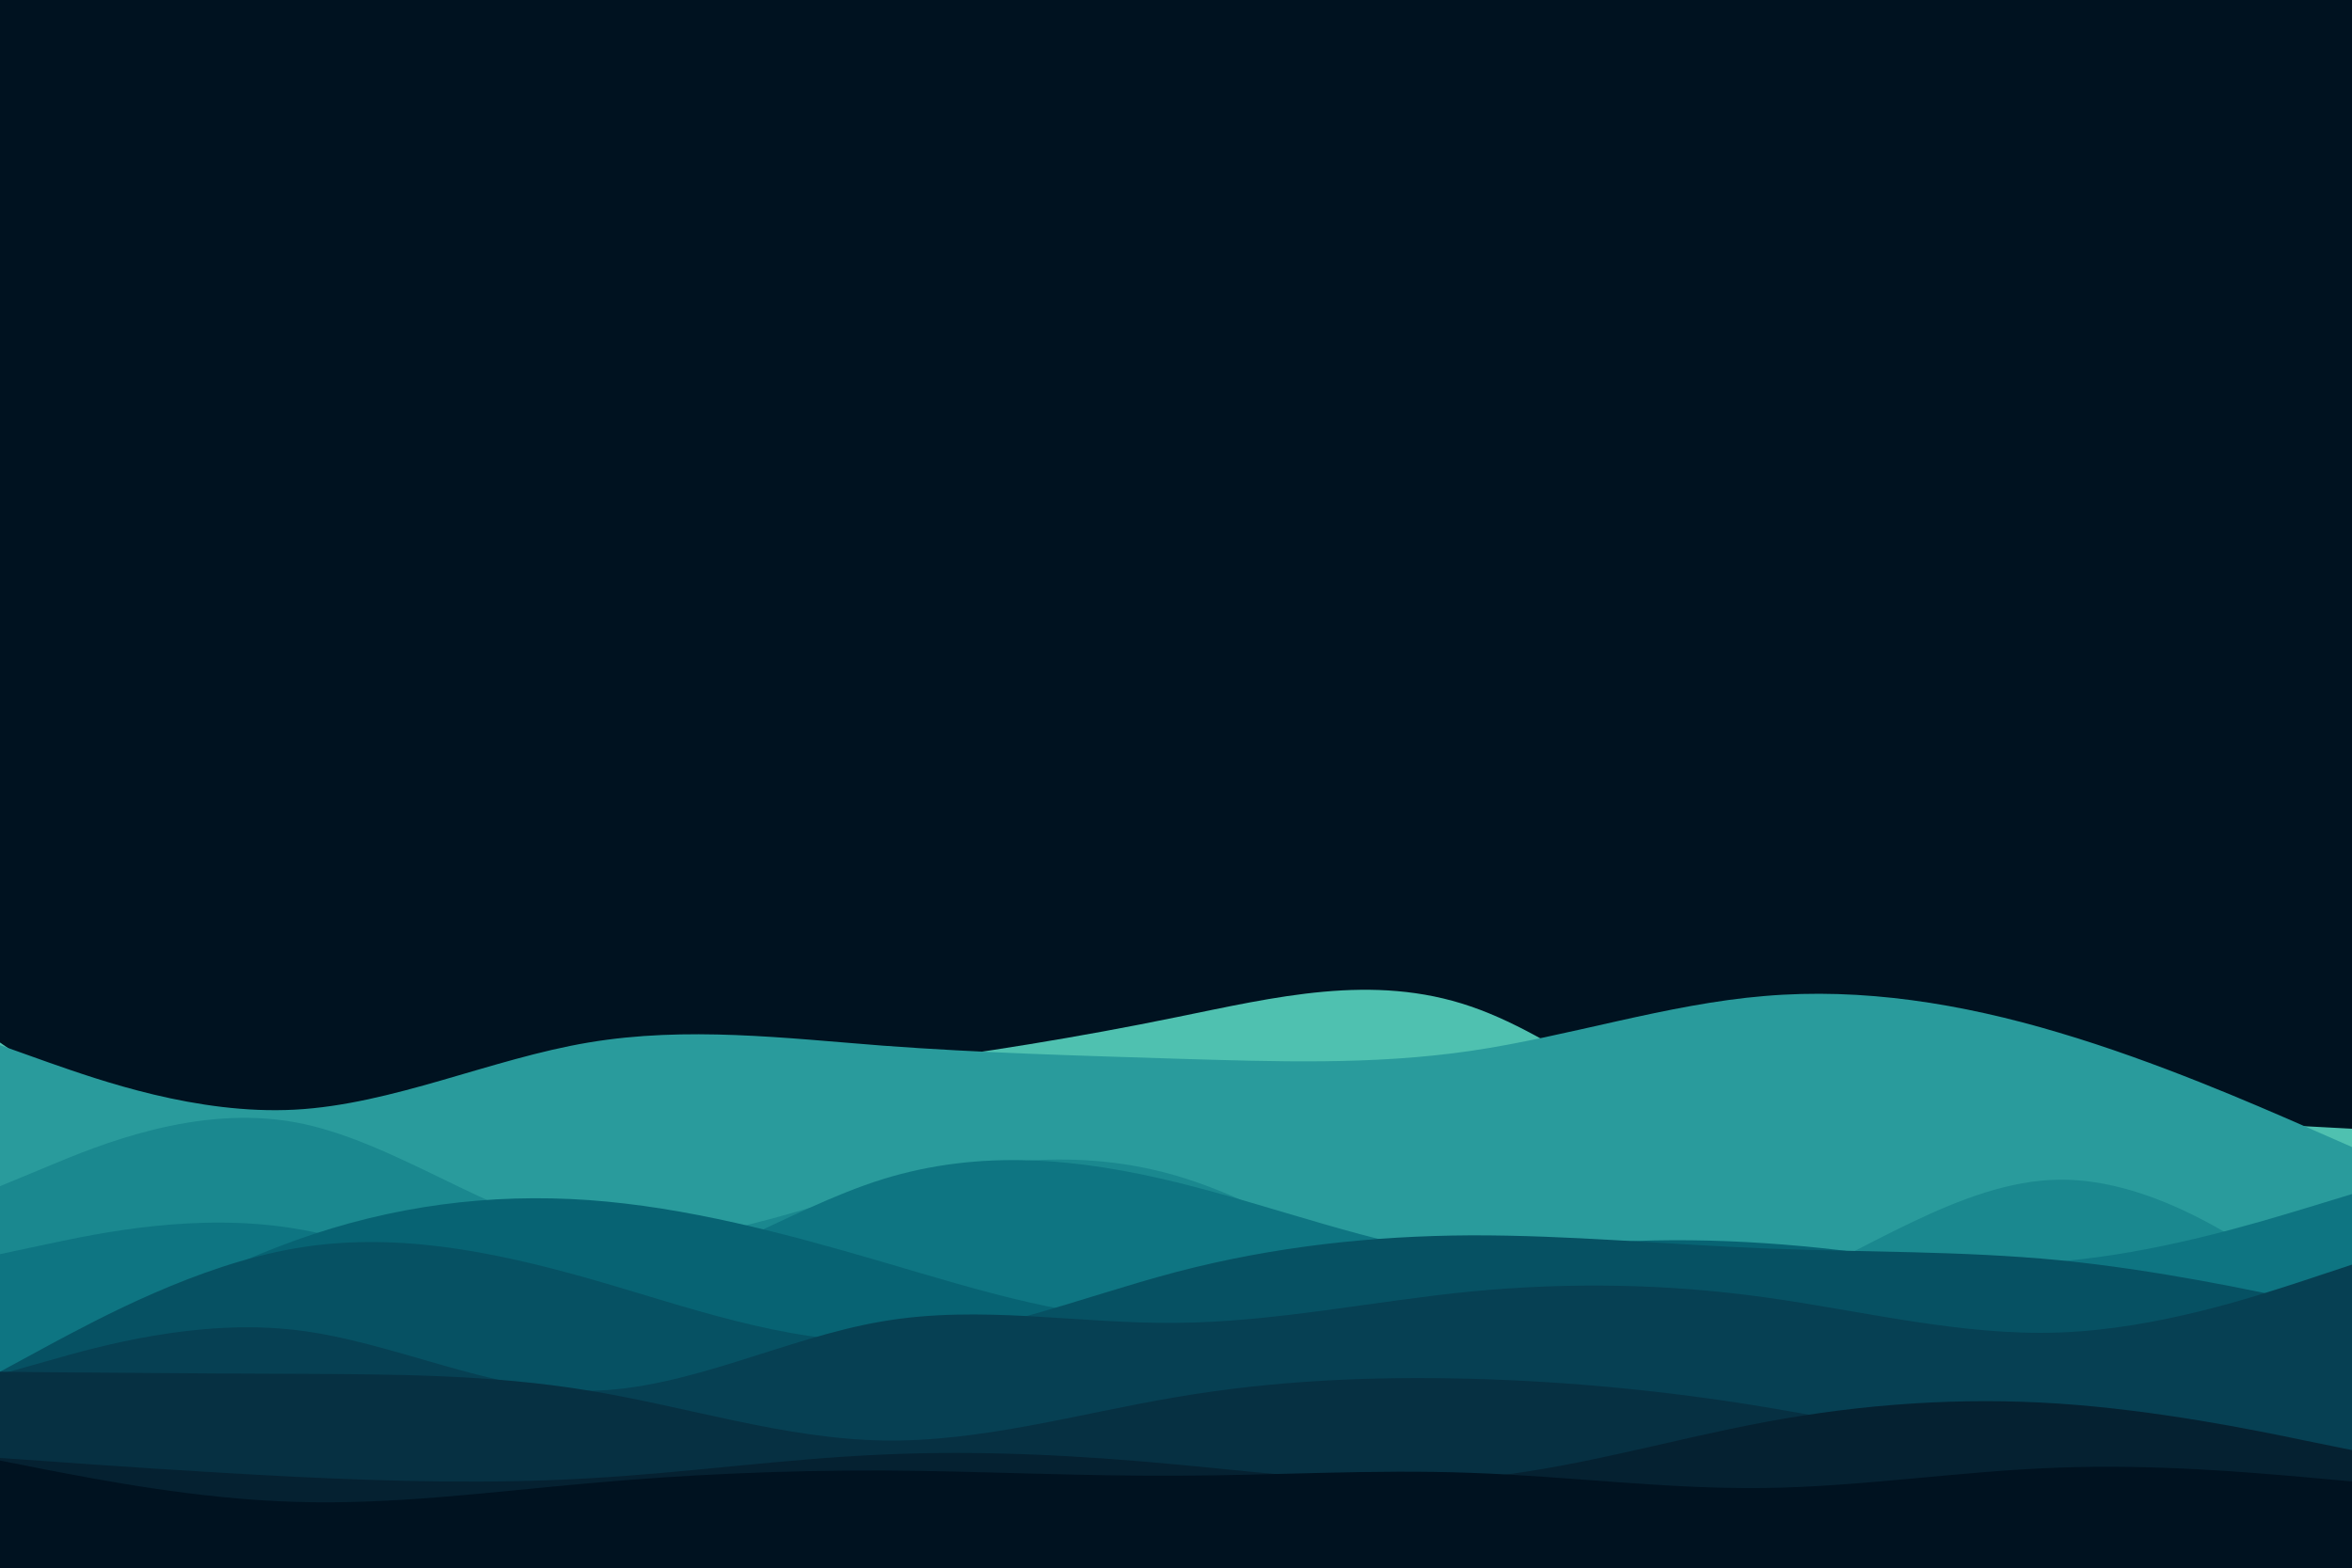
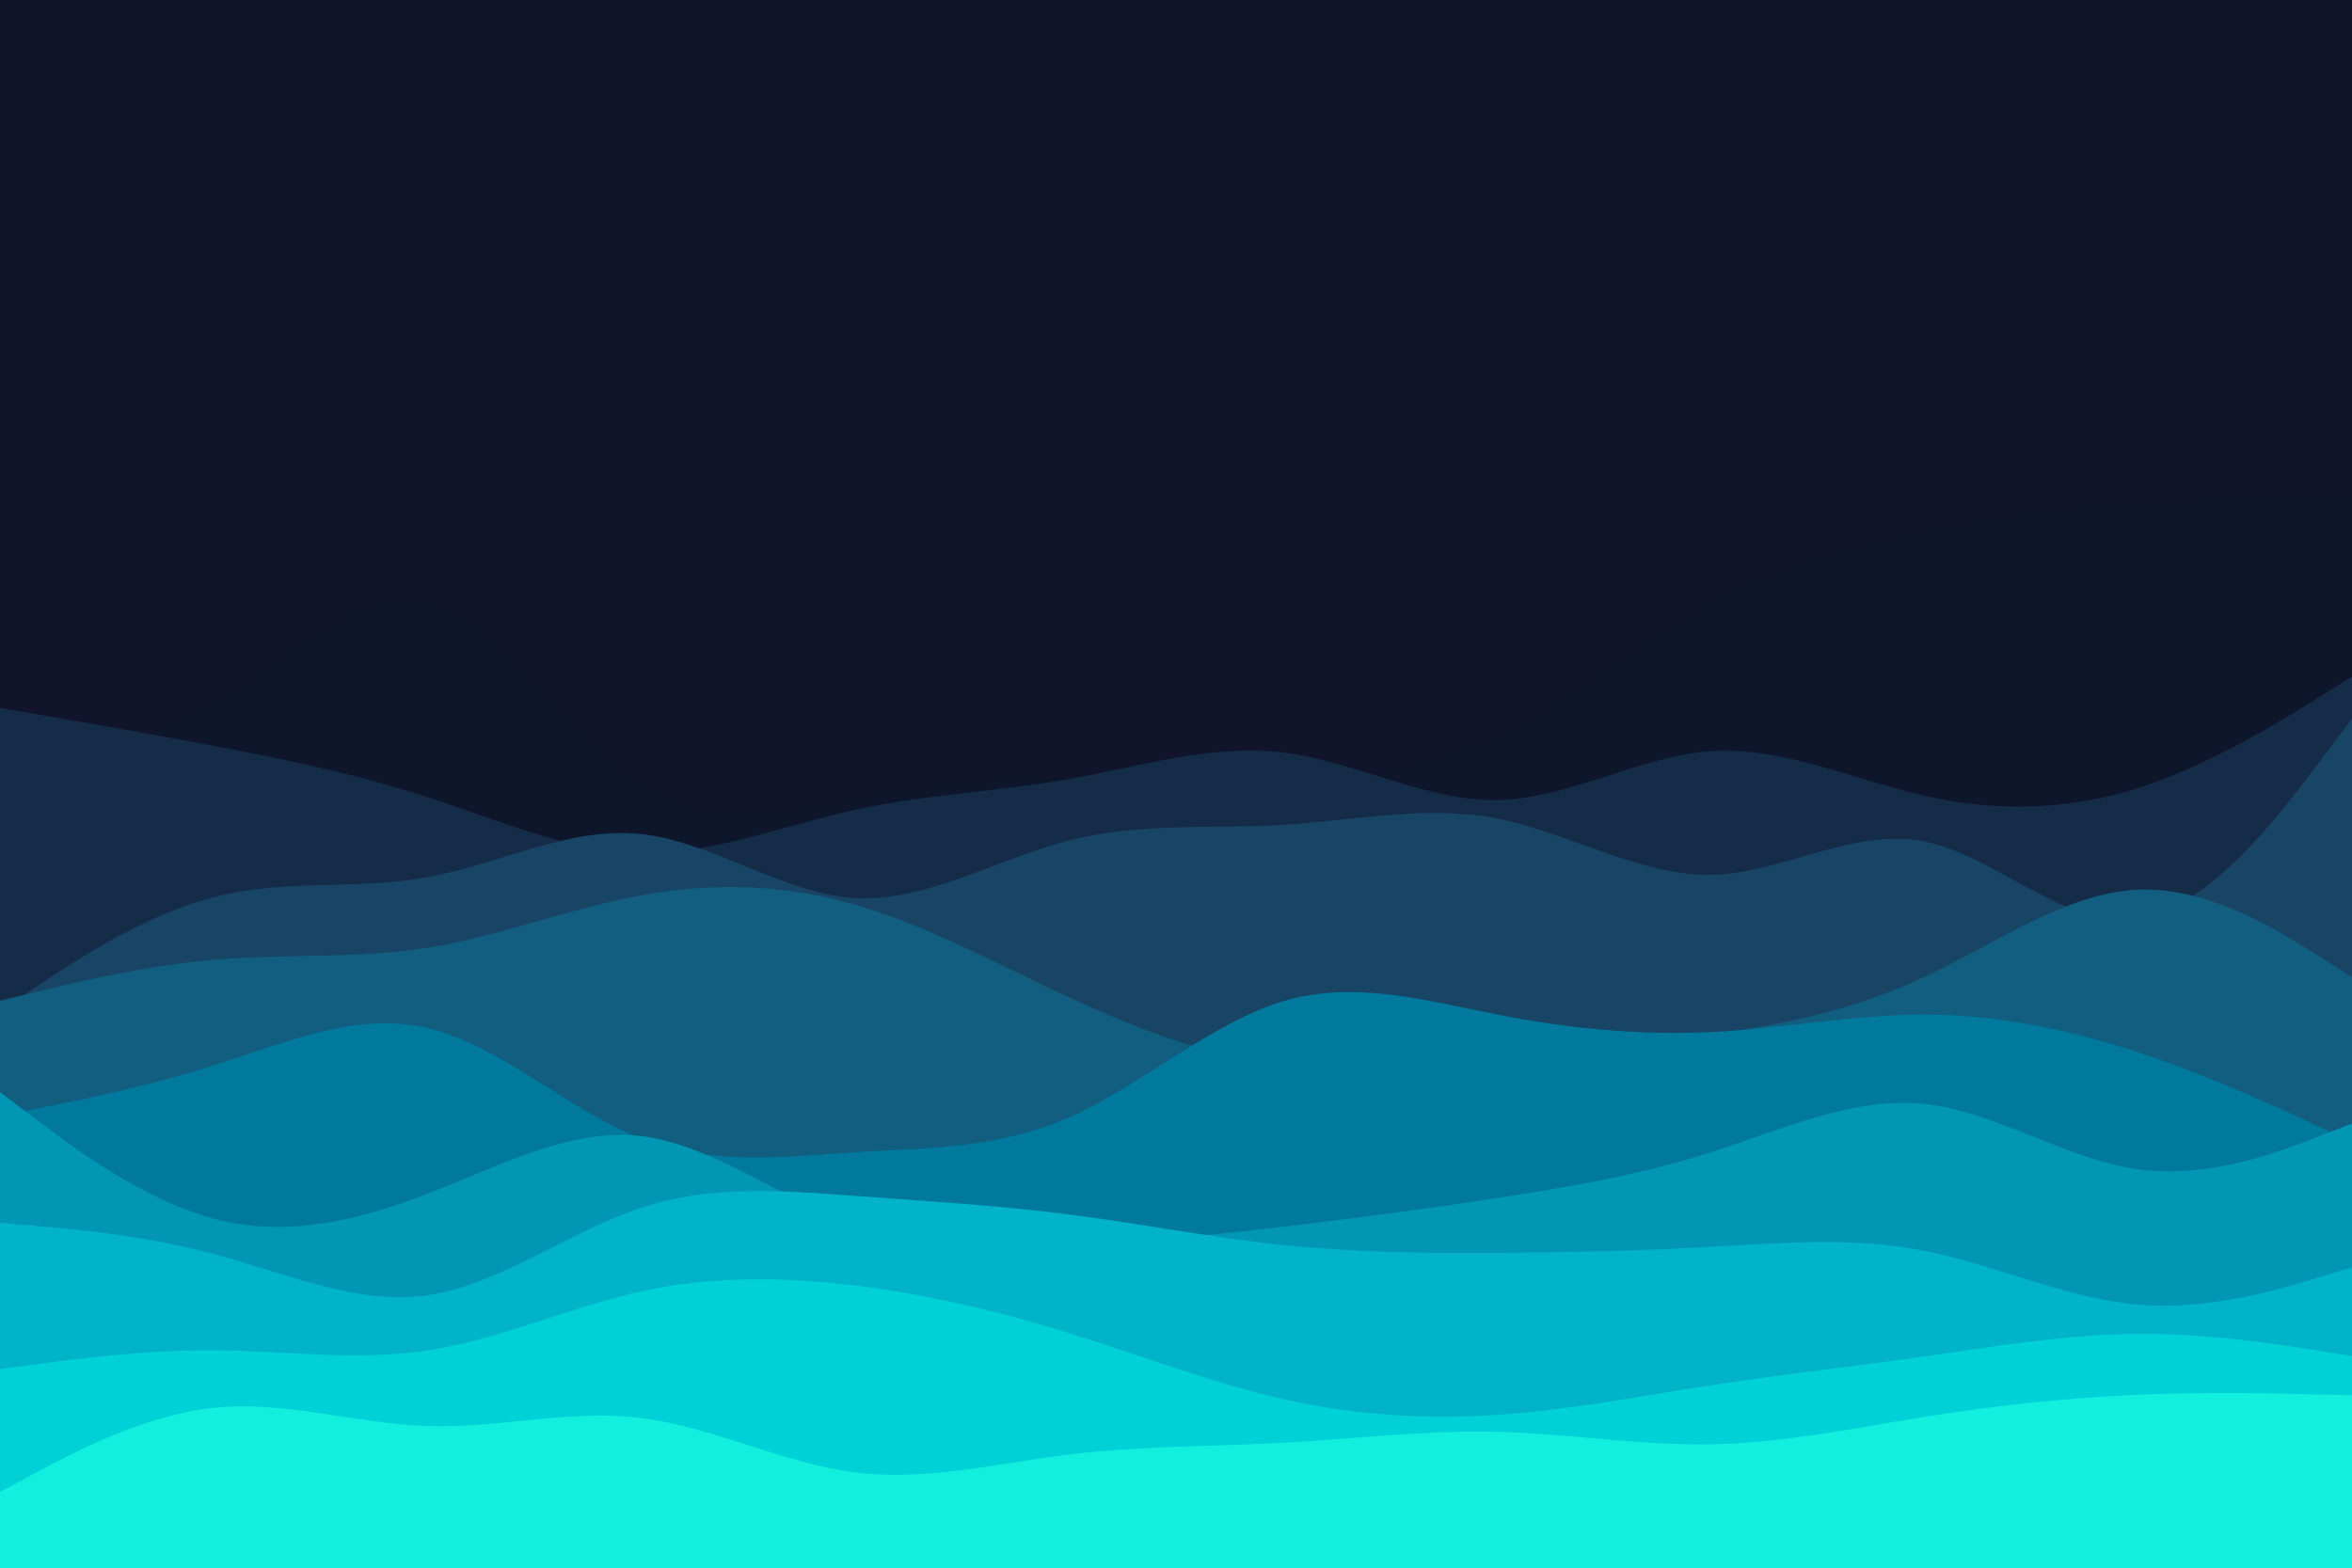
<svg xmlns="http://www.w3.org/2000/svg" id="visual" viewBox="0 0 900 600" width="900" height="600" version="1.1">
-   <rect x="0" y="0" width="900" height="600" fill="#001220" />
-   <path d="M0 399L18.8 412C37.7 425 75.3 451 112.8 454.5C150.3 458 187.7 439 225.2 427.7C262.7 416.3 300.3 412.7 337.8 407.8C375.3 403 412.7 397 450.2 389.3C487.7 381.7 525.3 372.3 562.8 385.2C600.3 398 637.7 433 675.2 443.5C712.7 454 750.3 440 787.8 434C825.3 428 862.7 430 881.3 431L900 432L900 601L881.3 601C862.7 601 825.3 601 787.8 601C750.3 601 712.7 601 675.2 601C637.7 601 600.3 601 562.8 601C525.3 601 487.7 601 450.2 601C412.7 601 375.3 601 337.8 601C300.3 601 262.7 601 225.2 601C187.7 601 150.3 601 112.8 601C75.3 601 37.7 601 18.8 601L0 601Z" fill="#4fc1b0" />
-   <path d="M0 432L18.8 437.2C37.7 442.3 75.3 452.7 112.8 448.3C150.3 444 187.7 425 225.2 418.5C262.7 412 300.3 418 337.8 419.5C375.3 421 412.7 418 450.2 423.8C487.7 429.7 525.3 444.3 562.8 454C600.3 463.7 637.7 468.3 675.2 457.5C712.7 446.7 750.3 420.3 787.8 417.7C825.3 415 862.7 436 881.3 446.5L900 457L900 601L881.3 601C862.7 601 825.3 601 787.8 601C750.3 601 712.7 601 675.2 601C637.7 601 600.3 601 562.8 601C525.3 601 487.7 601 450.2 601C412.7 601 375.3 601 337.8 601C300.3 601 262.7 601 225.2 601C187.7 601 150.3 601 112.8 601C75.3 601 37.7 601 18.8 601L0 601Z" fill="#3baea6" />
-   <path d="M0 400L18.8 406.7C37.7 413.3 75.3 426.7 112.8 424.7C150.3 422.7 187.7 405.3 225.2 399C262.7 392.7 300.3 397.3 337.8 400.2C375.3 403 412.7 404 450.2 405.2C487.7 406.3 525.3 407.7 562.8 402.2C600.3 396.7 637.7 384.3 675.2 381.2C712.7 378 750.3 384 787.8 395.2C825.3 406.3 862.7 422.7 881.3 430.8L900 439L900 601L881.3 601C862.7 601 825.3 601 787.8 601C750.3 601 712.7 601 675.2 601C637.7 601 600.3 601 562.8 601C525.3 601 487.7 601 450.2 601C412.7 601 375.3 601 337.8 601C300.3 601 262.7 601 225.2 601C187.7 601 150.3 601 112.8 601C75.3 601 37.7 601 18.8 601L0 601Z" fill="#299b9c" />
-   <path d="M0 454L18.8 446.2C37.7 438.3 75.3 422.7 112.8 429.5C150.3 436.3 187.7 465.7 225.2 472.7C262.7 479.7 300.3 464.3 337.8 454.2C375.3 444 412.7 439 450.2 450C487.7 461 525.3 488 562.8 500.3C600.3 512.7 637.7 510.3 675.2 495.2C712.7 480 750.3 452 787.8 451.5C825.3 451 862.7 478 881.3 491.5L900 505L900 601L881.3 601C862.7 601 825.3 601 787.8 601C750.3 601 712.7 601 675.2 601C637.7 601 600.3 601 562.8 601C525.3 601 487.7 601 450.2 601C412.7 601 375.3 601 337.8 601C300.3 601 262.7 601 225.2 601C187.7 601 150.3 601 112.8 601C75.3 601 37.7 601 18.8 601L0 601Z" fill="#1a888f" />
-   <path d="M0 480L18.8 476C37.7 472 75.3 464 112.8 470.2C150.3 476.3 187.7 496.7 225.2 493.3C262.7 490 300.3 463 337.8 451.3C375.3 439.7 412.7 443.3 450.2 452.5C487.7 461.7 525.3 476.3 562.8 481.2C600.3 486 637.7 481 675.2 481C712.7 481 750.3 486 787.8 482.8C825.3 479.7 862.7 468.3 881.3 462.7L900 457L900 601L881.3 601C862.7 601 825.3 601 787.8 601C750.3 601 712.7 601 675.2 601C637.7 601 600.3 601 562.8 601C525.3 601 487.7 601 450.2 601C412.7 601 375.3 601 337.8 601C300.3 601 262.7 601 225.2 601C187.7 601 150.3 601 112.8 601C75.3 601 37.7 601 18.8 601L0 601Z" fill="#0e7582" />
-   <path d="M0 533L18.8 521.8C37.7 510.7 75.3 488.3 112.8 474.8C150.3 461.3 187.7 456.7 225.2 459.3C262.7 462 300.3 472 337.8 483C375.3 494 412.7 506 450.2 505C487.7 504 525.3 490 562.8 482.3C600.3 474.7 637.7 473.3 675.2 475.8C712.7 478.3 750.3 484.7 787.8 493.7C825.3 502.7 862.7 514.3 881.3 520.2L900 526L900 601L881.3 601C862.7 601 825.3 601 787.8 601C750.3 601 712.7 601 675.2 601C637.7 601 600.3 601 562.8 601C525.3 601 487.7 601 450.2 601C412.7 601 375.3 601 337.8 601C300.3 601 262.7 601 225.2 601C187.7 601 150.3 601 112.8 601C75.3 601 37.7 601 18.8 601L0 601Z" fill="#076373" />
-   <path d="M0 525L18.8 514.8C37.7 504.7 75.3 484.3 112.8 477.8C150.3 471.3 187.7 478.7 225.2 489.3C262.7 500 300.3 514 337.8 513.2C375.3 512.3 412.7 496.7 450.2 486.8C487.7 477 525.3 473 562.8 472.8C600.3 472.7 637.7 476.3 675.2 477.8C712.7 479.3 750.3 478.7 787.8 482.3C825.3 486 862.7 494 881.3 498L900 502L900 601L881.3 601C862.7 601 825.3 601 787.8 601C750.3 601 712.7 601 675.2 601C637.7 601 600.3 601 562.8 601C525.3 601 487.7 601 450.2 601C412.7 601 375.3 601 337.8 601C300.3 601 262.7 601 225.2 601C187.7 601 150.3 601 112.8 601C75.3 601 37.7 601 18.8 601L0 601Z" fill="#065163" />
-   <path d="M0 526L18.8 520.7C37.7 515.3 75.3 504.7 112.8 509C150.3 513.3 187.7 532.7 225.2 532.3C262.7 532 300.3 512 337.8 505.7C375.3 499.3 412.7 506.7 450.2 506.3C487.7 506 525.3 498 562.8 494.3C600.3 490.7 637.7 491.3 675.2 496.5C712.7 501.7 750.3 511.3 787.8 510C825.3 508.7 862.7 496.3 881.3 490.2L900 484L900 601L881.3 601C862.7 601 825.3 601 787.8 601C750.3 601 712.7 601 675.2 601C637.7 601 600.3 601 562.8 601C525.3 601 487.7 601 450.2 601C412.7 601 375.3 601 337.8 601C300.3 601 262.7 601 225.2 601C187.7 601 150.3 601 112.8 601C75.3 601 37.7 601 18.8 601L0 601Z" fill="#064053" />
-   <path d="M0 525L18.8 525.2C37.7 525.3 75.3 525.7 112.8 525.8C150.3 526 187.7 526 225.2 532.2C262.7 538.3 300.3 550.7 337.8 551.3C375.3 552 412.7 541 450.2 534.7C487.7 528.3 525.3 526.7 562.8 527.7C600.3 528.7 637.7 532.3 675.2 538.5C712.7 544.7 750.3 553.3 787.8 556.8C825.3 560.3 862.7 558.7 881.3 557.8L900 557L900 601L881.3 601C862.7 601 825.3 601 787.8 601C750.3 601 712.7 601 675.2 601C637.7 601 600.3 601 562.8 601C525.3 601 487.7 601 450.2 601C412.7 601 375.3 601 337.8 601C300.3 601 262.7 601 225.2 601C187.7 601 150.3 601 112.8 601C75.3 601 37.7 601 18.8 601L0 601Z" fill="#063042" />
-   <path d="M0 558L18.8 559.3C37.7 560.7 75.3 563.3 112.8 565.2C150.3 567 187.7 568 225.2 565.8C262.7 563.7 300.3 558.3 337.8 556.7C375.3 555 412.7 557 450.2 560.5C487.7 564 525.3 569 562.8 565.8C600.3 562.7 637.7 551.3 675.2 544.3C712.7 537.3 750.3 534.7 787.8 537.2C825.3 539.7 862.7 547.3 881.3 551.2L900 555L900 601L881.3 601C862.7 601 825.3 601 787.8 601C750.3 601 712.7 601 675.2 601C637.7 601 600.3 601 562.8 601C525.3 601 487.7 601 450.2 601C412.7 601 375.3 601 337.8 601C300.3 601 262.7 601 225.2 601C187.7 601 150.3 601 112.8 601C75.3 601 37.7 601 18.8 601L0 601Z" fill="#052131" />
-   <path d="M0 559L18.8 562.7C37.7 566.3 75.3 573.7 112.8 574.8C150.3 576 187.7 571 225.2 567.7C262.7 564.3 300.3 562.7 337.8 562.8C375.3 563 412.7 565 450.2 564.8C487.7 564.7 525.3 562.3 562.8 563.7C600.3 565 637.7 570 675.2 569.5C712.7 569 750.3 563 787.8 561.7C825.3 560.3 862.7 563.7 881.3 565.3L900 567L900 601L881.3 601C862.7 601 825.3 601 787.8 601C750.3 601 712.7 601 675.2 601C637.7 601 600.3 601 562.8 601C525.3 601 487.7 601 450.2 601C412.7 601 375.3 601 337.8 601C300.3 601 262.7 601 225.2 601C187.7 601 150.3 601 112.8 601C75.3 601 37.7 601 18.8 601L0 601Z" fill="#001220" />
+   <rect x="0" y="0" width="900" height="600" fill="#10152b" />
+   <path d="M0 289L13.7 288.2C27.3 287.3 54.7 285.7 82 269.8C109.3 254 136.7 224 163.8 231C191 238 218 282 245.2 300.3C272.3 318.7 299.7 311.3 327 306C354.3 300.7 381.7 297.3 409 297.3C436.3 297.3 463.7 300.7 491 300.2C518.3 299.7 545.7 295.3 573 282C600.3 268.7 627.7 246.3 654.8 231.5C682 216.7 709 209.3 736.2 203.8C763.3 198.3 790.7 194.7 818 192.8C845.3 191 872.7 191 886.3 191L900 191L900 601L886.3 601C872.7 601 845.3 601 818 601C790.7 601 763.3 601 736.2 601C709 601 682 601 654.8 601C627.7 601 600.3 601 573 601C545.7 601 518.3 601 491 601C463.7 601 436.3 601 409 601C381.7 601 354.3 601 327 601C299.7 601 272.3 601 245.2 601C218 601 191 601 163.8 601C136.7 601 109.3 601 82 601C54.7 601 27.3 601 13.7 601L0 601Z" fill="#0e162c" />
+   <path d="M0 271L13.7 273.3C27.3 275.7 54.7 280.3 82 285.5C109.3 290.7 136.7 296.3 163.8 305.2C191 314 218 326 245.2 326.5C272.3 327 299.7 316 327 310C354.3 304 381.7 303 409 298.2C436.3 293.3 463.7 284.7 491 288C518.3 291.3 545.7 306.7 573 306.2C600.3 305.7 627.7 289.3 654.8 287.5C682 285.7 709 298.3 736.2 304.5C763.3 310.7 790.7 310.3 818 301.7C845.3 293 872.7 276 886.3 267.5L900 259L900 601L886.3 601C872.7 601 845.3 601 818 601C790.7 601 763.3 601 736.2 601C709 601 682 601 654.8 601C627.7 601 600.3 601 573 601C545.7 601 518.3 601 491 601C463.7 601 436.3 601 409 601C381.7 601 354.3 601 327 601C299.7 601 272.3 601 245.2 601C218 601 191 601 163.8 601C136.7 601 109.3 601 82 601C54.7 601 27.3 601 13.7 601L0 601Z" fill="#152c48" />
+   <path d="M0 387L13.7 377.8C27.3 368.7 54.7 350.3 82 343.3C109.3 336.3 136.7 340.7 163.8 335.7C191 330.7 218 316.3 245.2 319.2C272.3 322 299.7 342 327 343.7C354.3 345.3 381.7 328.7 409 321.7C436.3 314.7 463.7 317.3 491 315.7C518.3 314 545.7 308 573 313.3C600.3 318.7 627.7 335.3 654.8 334.8C682 334.3 709 316.7 736.2 322C763.3 327.3 790.7 355.7 818 351.7C845.3 347.7 872.7 311.3 886.3 293.2L900 275L900 601L886.3 601C872.7 601 845.3 601 818 601C790.7 601 763.3 601 736.2 601C709 601 682 601 654.8 601C627.7 601 600.3 601 573 601C545.7 601 518.3 601 491 601C463.7 601 436.3 601 409 601C381.7 601 354.3 601 327 601C299.7 601 272.3 601 245.2 601C218 601 191 601 163.8 601C136.7 601 109.3 601 82 601C54.7 601 27.3 601 13.7 601L0 601Z" fill="#184465" />
+   <path d="M0 383L13.7 379.7C27.3 376.3 54.7 369.7 82 367.3C109.3 365 136.7 367 163.8 362.7C191 358.3 218 347.7 245.2 342.7C272.3 337.7 299.7 338.3 327 346.2C354.3 354 381.7 369 409 381.7C436.3 394.3 463.7 404.7 491 407.7C518.3 410.7 545.7 406.3 573 403.5C600.3 400.7 627.7 399.3 654.8 395.8C682 392.3 709 386.7 736.2 374C763.3 361.3 790.7 341.7 818 340.5C845.3 339.3 872.7 356.7 886.3 365.3L900 374L900 601L886.3 601C872.7 601 845.3 601 818 601C790.7 601 763.3 601 736.2 601C709 601 682 601 654.8 601C627.7 601 600.3 601 573 601C545.7 601 518.3 601 491 601C463.7 601 436.3 601 409 601C381.7 601 354.3 601 327 601C299.7 601 272.3 601 245.2 601C218 601 191 601 163.8 601C136.7 601 109.3 601 82 601C54.7 601 27.3 601 13.7 601L0 601Z" fill="#125e81" />
+   <path d="M0 427L13.7 424.3C27.3 421.7 54.7 416.3 82 407.7C109.3 399 136.7 387 163.8 393.5C191 400 218 425 245.2 435.7C272.3 446.3 299.7 442.7 327 441C354.3 439.3 381.7 439.7 409 427.7C436.3 415.7 463.7 391.3 491 383.2C518.3 375 545.7 383 573 388.3C600.3 393.7 627.7 396.3 654.8 395C682 393.7 709 388.3 736.2 388.3C763.3 388.3 790.7 393.7 818 402.7C845.3 411.7 872.7 424.3 886.3 430.7L900 437L900 601L886.3 601C872.7 601 845.3 601 818 601C790.7 601 763.3 601 736.2 601C709 601 682 601 654.8 601C627.7 601 600.3 601 573 601C545.7 601 518.3 601 491 601C463.7 601 436.3 601 409 601C381.7 601 354.3 601 327 601C299.7 601 272.3 601 245.2 601C218 601 191 601 163.8 601C136.7 601 109.3 601 82 601C54.7 601 27.3 601 13.7 601L0 601Z" fill="#00799c" />
+   <path d="M0 418L13.7 428.3C27.3 438.7 54.7 459.3 82 466.5C109.3 473.7 136.7 467.3 163.8 456.8C191 446.3 218 431.7 245.2 434.8C272.3 438 299.7 459 327 469.2C354.3 479.3 381.7 478.7 409 477C436.3 475.3 463.7 472.7 491 469.5C518.3 466.3 545.7 462.7 573 458.5C600.3 454.3 627.7 449.7 654.8 441C682 432.3 709 419.7 736.2 422.5C763.3 425.3 790.7 443.7 818 447.5C845.3 451.3 872.7 440.7 886.3 435.3L900 430L900 601L886.3 601C872.7 601 845.3 601 818 601C790.7 601 763.3 601 736.2 601C709 601 682 601 654.8 601C627.7 601 600.3 601 573 601C545.7 601 518.3 601 491 601C463.7 601 436.3 601 409 601C381.7 601 354.3 601 327 601C299.7 601 272.3 601 245.2 601C218 601 191 601 163.8 601C136.7 601 109.3 601 82 601C54.7 601 27.3 601 13.7 601L0 601Z" fill="#0096b4" />
+   <path d="M0 468L13.7 469.2C27.3 470.3 54.7 472.7 82 480C109.3 487.3 136.7 499.7 163.8 495.7C191 491.7 218 471.3 245.2 462.3C272.3 453.3 299.7 455.7 327 457.7C354.3 459.7 381.7 461.3 409 464.8C436.3 468.3 463.7 473.7 491 476.5C518.3 479.3 545.7 479.7 573 479.5C600.3 479.3 627.7 478.7 654.8 477.2C682 475.7 709 473.3 736.2 478.7C763.3 484 790.7 497 818 499.3C845.3 501.7 872.7 493.3 886.3 489.2L900 485L900 601L886.3 601C872.7 601 845.3 601 818 601C790.7 601 763.3 601 736.2 601C709 601 682 601 654.8 601C627.7 601 600.3 601 573 601C545.7 601 518.3 601 491 601C463.7 601 436.3 601 409 601C381.7 601 354.3 601 327 601C299.7 601 272.3 601 245.2 601C218 601 191 601 163.8 601C136.7 601 109.3 601 82 601C54.7 601 27.3 601 13.7 601L0 601Z" fill="#00b3c8" />
+   <path d="M0 524L13.7 522.2C27.3 520.3 54.7 516.7 82 516.8C109.3 517 136.7 521 163.8 516.8C191 512.7 218 500.3 245.2 494.3C272.3 488.3 299.7 488.7 327 492C354.3 495.3 381.7 501.7 409 510.2C436.3 518.7 463.7 529.3 491 535.5C518.3 541.7 545.7 543.3 573 541.5C600.3 539.7 627.7 534.3 654.8 530.2C682 526 709 523 736.2 519.2C763.3 515.3 790.7 510.7 818 510.5C845.3 510.3 872.7 514.7 886.3 516.8L900 519L900 601L886.3 601C872.7 601 845.3 601 818 601C790.7 601 763.3 601 736.2 601C709 601 682 601 654.8 601C627.7 601 600.3 601 573 601C545.7 601 518.3 601 491 601C463.7 601 436.3 601 409 601C381.7 601 354.3 601 327 601C299.7 601 272.3 601 245.2 601C218 601 191 601 163.8 601C136.7 601 109.3 601 82 601C54.7 601 27.3 601 13.7 601L0 601Z" fill="#00d1d6" />
+   <path d="M0 571L13.7 563.7C27.3 556.3 54.7 541.7 82 538.8C109.3 536 136.7 545 163.8 545.8C191 546.7 218 539.3 245.2 542.7C272.3 546 299.7 560 327 563.5C354.3 567 381.7 560 409 556.7C436.3 553.3 463.7 553.7 491 552.2C518.3 550.7 545.7 547.3 573 548C600.3 548.7 627.7 553.3 654.8 552.8C682 552.3 709 546.7 736.2 542.3C763.3 538 790.7 535 818 533.8C845.3 532.7 872.7 533.3 886.3 533.7L900 534L900 601L886.3 601C872.7 601 845.3 601 818 601C790.7 601 763.3 601 736.2 601C709 601 682 601 654.8 601C627.7 601 600.3 601 573 601C545.7 601 518.3 601 491 601C463.7 601 436.3 601 409 601C381.7 601 354.3 601 327 601C299.7 601 272.3 601 245.2 601C218 601 191 601 163.8 601C136.7 601 109.3 601 82 601C54.7 601 27.3 601 13.7 601L0 601Z" fill="#12efde" />
</svg>
